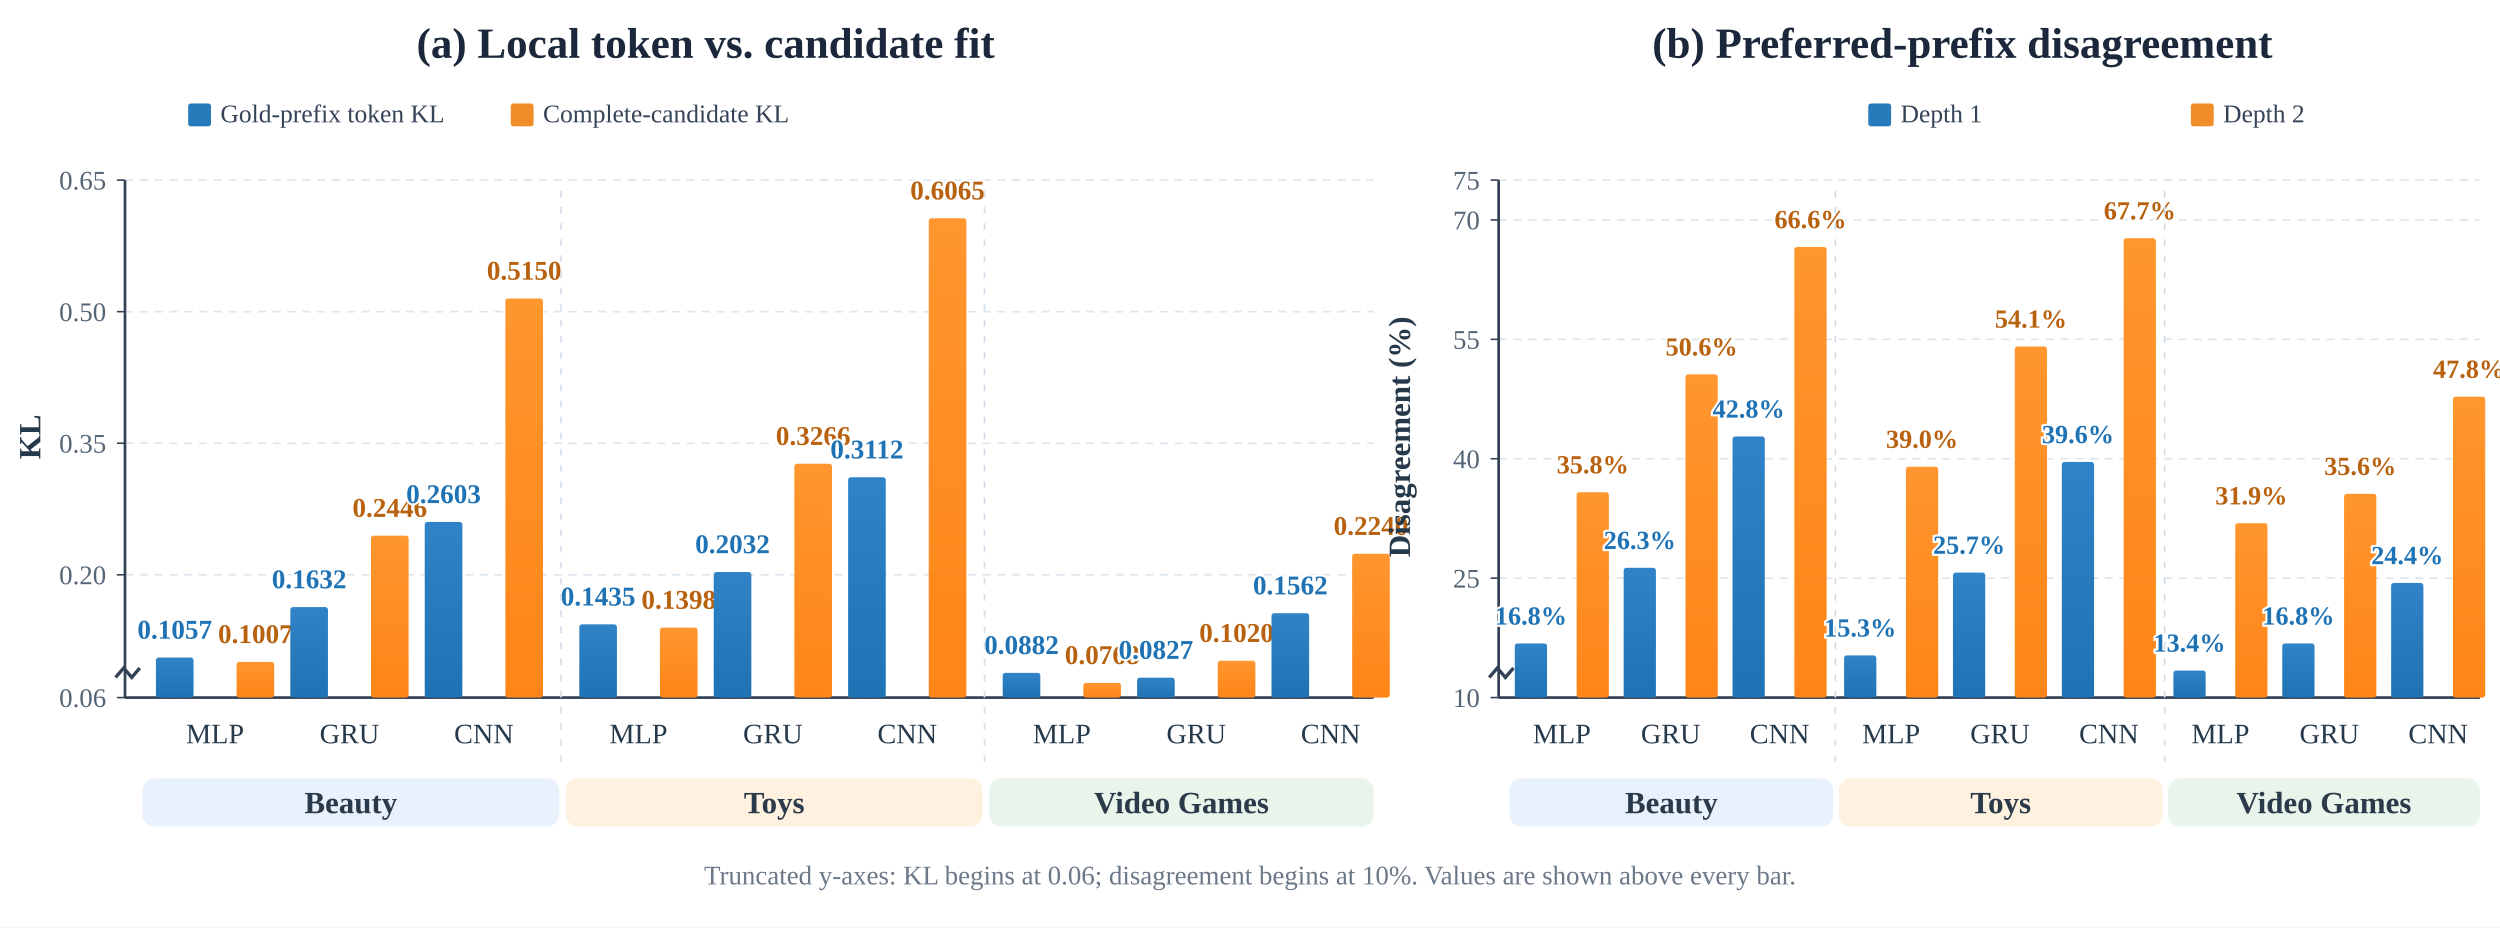
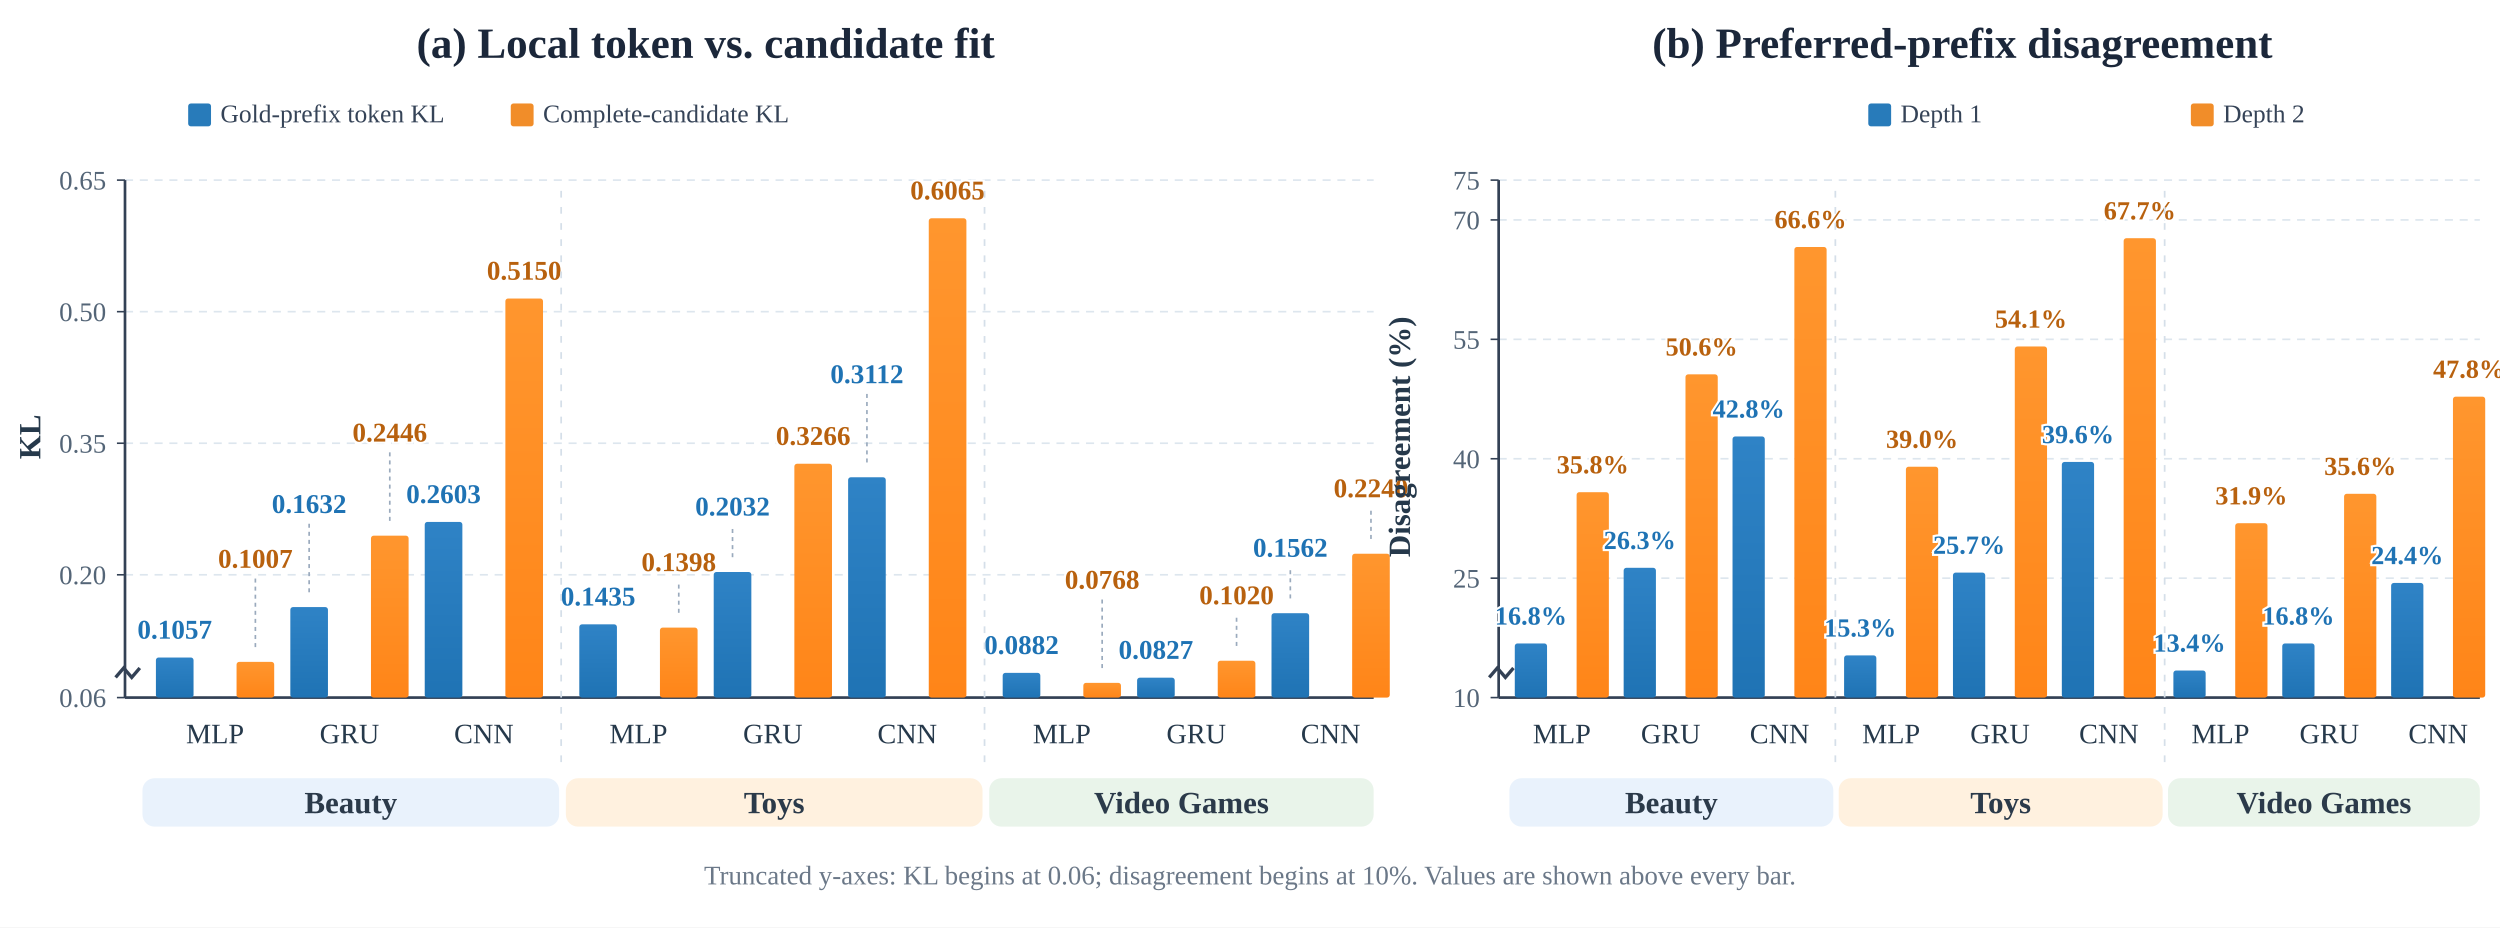
<svg xmlns="http://www.w3.org/2000/svg" width="1860" height="690" viewBox="0 0 1860 690">
  <defs>
    <linearGradient id="blue" x2="0" y2="1">
      <stop offset="0%" stop-color="#2F83C6" />
      <stop offset="100%" stop-color="#1F73B4" />
    </linearGradient>
    <linearGradient id="orange" x2="0" y2="1">
      <stop offset="0%" stop-color="#FF962E" />
      <stop offset="100%" stop-color="#FF8518" />
    </linearGradient>
  </defs>
  <rect width="1860" height="690" fill="white" />
  <text x="525" y="43" font-family="Times New Roman, Liberation Serif, serif" font-size="32" fill="#1B273A" text-anchor="middle" font-weight="bold">(a) Local token vs. candidate fit</text>
  <text x="1460" y="43" font-family="Times New Roman, Liberation Serif, serif" font-size="32" fill="#1B273A" text-anchor="middle" font-weight="bold">(b) Preferred-prefix disagreement</text>
  <rect x="140" y="77" width="17" height="17" rx="2" fill="#287BBA" />
  <text x="164" y="91" font-family="Times New Roman, Liberation Serif, serif" font-size="19" fill="#354357" text-anchor="start">Gold-prefix token KL</text>
  <rect x="380" y="77" width="17" height="17" rx="2" fill="#F18D29" />
  <text x="404" y="91" font-family="Times New Roman, Liberation Serif, serif" font-size="19" fill="#354357" text-anchor="start">Complete-candidate KL</text>
  <rect x="1390" y="77" width="17" height="17" rx="2" fill="#287BBA" />
  <text x="1414" y="91" font-family="Times New Roman, Liberation Serif, serif" font-size="19" fill="#354357" text-anchor="start">Depth 1</text>
  <rect x="1630" y="77" width="17" height="17" rx="2" fill="#F18D29" />
  <text x="1654" y="91" font-family="Times New Roman, Liberation Serif, serif" font-size="19" fill="#354357" text-anchor="start">Depth 2</text>
  <rect x="106" y="579" width="310" height="36" rx="9" fill="#E9F2FC" />
  <text x="261" y="605" font-family="Times New Roman, Liberation Serif, serif" font-size="23" fill="#2B3A4A" text-anchor="middle" font-weight="bold">Beauty</text>
  <rect x="421" y="579" width="310" height="36" rx="9" fill="#FFF1DF" />
  <text x="576" y="605" font-family="Times New Roman, Liberation Serif, serif" font-size="23" fill="#2B3A4A" text-anchor="middle" font-weight="bold">Toys</text>
  <rect x="736" y="579" width="286" height="36" rx="9" fill="#E9F4EA" />
  <text x="879" y="605" font-family="Times New Roman, Liberation Serif, serif" font-size="23" fill="#2B3A4A" text-anchor="middle" font-weight="bold">Video Games</text>
  <line x1="93" y1="519" x2="1022" y2="519" stroke="#DDE6EE" stroke-width="1.25" stroke-dasharray="6 5" />
  <line x1="87" y1="519" x2="93" y2="519" stroke="#334155" stroke-width="1.2" />
  <text x="79" y="526" font-family="Times New Roman, Liberation Serif, serif" font-size="20" fill="#546577" text-anchor="end">0.06</text>
  <line x1="93" y1="427.644" x2="1022" y2="427.644" stroke="#DDE6EE" stroke-width="1.25" stroke-dasharray="6 5" />
  <line x1="87" y1="427.644" x2="93" y2="427.644" stroke="#334155" stroke-width="1.2" />
  <text x="79" y="434.644" font-family="Times New Roman, Liberation Serif, serif" font-size="20" fill="#546577" text-anchor="end">0.20</text>
  <line x1="93" y1="329.763" x2="1022" y2="329.763" stroke="#DDE6EE" stroke-width="1.25" stroke-dasharray="6 5" />
  <line x1="87" y1="329.763" x2="93" y2="329.763" stroke="#334155" stroke-width="1.2" />
  <text x="79" y="336.763" font-family="Times New Roman, Liberation Serif, serif" font-size="20" fill="#546577" text-anchor="end">0.35</text>
  <line x1="93" y1="231.881" x2="1022" y2="231.881" stroke="#DDE6EE" stroke-width="1.25" stroke-dasharray="6 5" />
  <line x1="87" y1="231.881" x2="93" y2="231.881" stroke="#334155" stroke-width="1.2" />
  <text x="79" y="238.881" font-family="Times New Roman, Liberation Serif, serif" font-size="20" fill="#546577" text-anchor="end">0.50</text>
  <line x1="93" y1="134" x2="1022" y2="134" stroke="#DDE6EE" stroke-width="1.25" stroke-dasharray="6 5" />
  <line x1="87" y1="134" x2="93" y2="134" stroke="#334155" stroke-width="1.2" />
  <text x="79" y="141" font-family="Times New Roman, Liberation Serif, serif" font-size="20" fill="#546577" text-anchor="end">0.65</text>
  <line x1="93" y1="134" x2="93" y2="519" stroke="#334155" stroke-width="2" />
  <line x1="93" y1="519" x2="1022" y2="519" stroke="#334155" stroke-width="2" />
  <path d="M86 504 l6 -7 l6 7 l6 -7" fill="none" stroke="#334155" stroke-width="2.5" />
  <text x="30" y="325" transform="rotate(-90 30 325)" font-family="Times New Roman, Liberation Serif, serif" font-size="23" font-weight="bold" fill="#26394B" text-anchor="middle">KL</text>
  <rect x="116.00" y="489.18" width="28" height="29.82" fill="url(#blue)" rx="2" />
  <text x="130" y="475.18" font-family="Times New Roman, Liberation Serif, serif" font-size="20.2" fill="#1F73B4" text-anchor="middle" font-weight="bold" stroke="white" stroke-width="3.2" paint-order="stroke">0.1057</text>
  <rect x="176.00" y="492.44" width="28" height="26.56" fill="url(#orange)" rx="2" />
-   <text x="190" y="478.44" font-family="Times New Roman, Liberation Serif, serif" font-size="20.2" fill="#B8610E" text-anchor="middle" font-weight="bold" stroke="white" stroke-width="3.2" paint-order="stroke">0.1007</text>
+   <text x="190" y="422.44" font-family="Times New Roman, Liberation Serif, serif" font-size="20.2" fill="#B8610E" text-anchor="middle" font-weight="bold" stroke="white" stroke-width="3.2" paint-order="stroke">0.1007</text>
  <text x="160" y="553" font-family="Times New Roman, Liberation Serif, serif" font-size="21" fill="#26394B" text-anchor="middle">MLP</text>
  <rect x="216.00" y="451.66" width="28" height="67.34" fill="url(#blue)" rx="2" />
-   <text x="230" y="437.66" font-family="Times New Roman, Liberation Serif, serif" font-size="20.2" fill="#1F73B4" text-anchor="middle" font-weight="bold" stroke="white" stroke-width="3.2" paint-order="stroke">0.1632</text>
+   <text x="230" y="381.66" font-family="Times New Roman, Liberation Serif, serif" font-size="20.2" fill="#1F73B4" text-anchor="middle" font-weight="bold" stroke="white" stroke-width="3.2" paint-order="stroke">0.1632</text>
  <rect x="276.00" y="398.54" width="28" height="120.46" fill="url(#orange)" rx="2" />
-   <text x="290" y="384.54" font-family="Times New Roman, Liberation Serif, serif" font-size="20.2" fill="#B8610E" text-anchor="middle" font-weight="bold" stroke="white" stroke-width="3.2" paint-order="stroke">0.2446</text>
+   <text x="290" y="328.54" font-family="Times New Roman, Liberation Serif, serif" font-size="20.2" fill="#B8610E" text-anchor="middle" font-weight="bold" stroke="white" stroke-width="3.2" paint-order="stroke">0.2446</text>
  <text x="260" y="553" font-family="Times New Roman, Liberation Serif, serif" font-size="21" fill="#26394B" text-anchor="middle">GRU</text>
  <rect x="316.00" y="388.30" width="28" height="130.70" fill="url(#blue)" rx="2" />
  <text x="330" y="374.30" font-family="Times New Roman, Liberation Serif, serif" font-size="20.2" fill="#1F73B4" text-anchor="middle" font-weight="bold" stroke="white" stroke-width="3.2" paint-order="stroke">0.2603</text>
  <rect x="376.00" y="222.09" width="28" height="296.91" fill="url(#orange)" rx="2" />
  <text x="390" y="208.09" font-family="Times New Roman, Liberation Serif, serif" font-size="20.2" fill="#B8610E" text-anchor="middle" font-weight="bold" stroke="white" stroke-width="3.2" paint-order="stroke">0.5150</text>
  <text x="360" y="553" font-family="Times New Roman, Liberation Serif, serif" font-size="21" fill="#26394B" text-anchor="middle">CNN</text>
  <rect x="431.00" y="464.51" width="28" height="54.49" fill="url(#blue)" rx="2" />
  <text x="445" y="450.51" font-family="Times New Roman, Liberation Serif, serif" font-size="20.2" fill="#1F73B4" text-anchor="middle" font-weight="bold" stroke="white" stroke-width="3.2" paint-order="stroke">0.1435</text>
  <rect x="491.00" y="466.93" width="28" height="52.07" fill="url(#orange)" rx="2" />
-   <text x="505" y="452.93" font-family="Times New Roman, Liberation Serif, serif" font-size="20.2" fill="#B8610E" text-anchor="middle" font-weight="bold" stroke="white" stroke-width="3.2" paint-order="stroke">0.1398</text>
+   <text x="505" y="424.93" font-family="Times New Roman, Liberation Serif, serif" font-size="20.2" fill="#B8610E" text-anchor="middle" font-weight="bold" stroke="white" stroke-width="3.2" paint-order="stroke">0.1398</text>
  <text x="475" y="553" font-family="Times New Roman, Liberation Serif, serif" font-size="21" fill="#26394B" text-anchor="middle">MLP</text>
  <rect x="531.00" y="425.56" width="28" height="93.44" fill="url(#blue)" rx="2" />
-   <text x="545" y="411.56" font-family="Times New Roman, Liberation Serif, serif" font-size="20.2" fill="#1F73B4" text-anchor="middle" font-weight="bold" stroke="white" stroke-width="3.2" paint-order="stroke">0.2032</text>
+   <text x="545" y="383.56" font-family="Times New Roman, Liberation Serif, serif" font-size="20.2" fill="#1F73B4" text-anchor="middle" font-weight="bold" stroke="white" stroke-width="3.2" paint-order="stroke">0.2032</text>
  <rect x="591.00" y="345.03" width="28" height="173.97" fill="url(#orange)" rx="2" />
  <text x="605" y="331.03" font-family="Times New Roman, Liberation Serif, serif" font-size="20.2" fill="#B8610E" text-anchor="middle" font-weight="bold" stroke="white" stroke-width="3.2" paint-order="stroke">0.3266</text>
  <text x="575" y="553" font-family="Times New Roman, Liberation Serif, serif" font-size="21" fill="#26394B" text-anchor="middle">GRU</text>
  <rect x="631.00" y="355.08" width="28" height="163.92" fill="url(#blue)" rx="2" />
-   <text x="645" y="341.08" font-family="Times New Roman, Liberation Serif, serif" font-size="20.2" fill="#1F73B4" text-anchor="middle" font-weight="bold" stroke="white" stroke-width="3.2" paint-order="stroke">0.3112</text>
+   <text x="645" y="285.08" font-family="Times New Roman, Liberation Serif, serif" font-size="20.2" fill="#1F73B4" text-anchor="middle" font-weight="bold" stroke="white" stroke-width="3.2" paint-order="stroke">0.3112</text>
  <rect x="691.00" y="162.39" width="28" height="356.61" fill="url(#orange)" rx="2" />
  <text x="705" y="148.39" font-family="Times New Roman, Liberation Serif, serif" font-size="20.2" fill="#B8610E" text-anchor="middle" font-weight="bold" stroke="white" stroke-width="3.2" paint-order="stroke">0.6065</text>
  <text x="675" y="553" font-family="Times New Roman, Liberation Serif, serif" font-size="21" fill="#26394B" text-anchor="middle">CNN</text>
  <rect x="746.00" y="500.60" width="28" height="18.40" fill="url(#blue)" rx="2" />
  <text x="760" y="486.60" font-family="Times New Roman, Liberation Serif, serif" font-size="20.2" fill="#1F73B4" text-anchor="middle" font-weight="bold" stroke="white" stroke-width="3.2" paint-order="stroke">0.0882</text>
  <rect x="806.00" y="508.04" width="28" height="10.96" fill="url(#orange)" rx="2" />
-   <text x="820" y="494.04" font-family="Times New Roman, Liberation Serif, serif" font-size="20.2" fill="#B8610E" text-anchor="middle" font-weight="bold" stroke="white" stroke-width="3.2" paint-order="stroke">0.0768</text>
+   <text x="820" y="438.04" font-family="Times New Roman, Liberation Serif, serif" font-size="20.2" fill="#B8610E" text-anchor="middle" font-weight="bold" stroke="white" stroke-width="3.2" paint-order="stroke">0.0768</text>
  <text x="790" y="553" font-family="Times New Roman, Liberation Serif, serif" font-size="21" fill="#26394B" text-anchor="middle">MLP</text>
  <rect x="846.00" y="504.19" width="28" height="14.81" fill="url(#blue)" rx="2" />
  <text x="860" y="490.19" font-family="Times New Roman, Liberation Serif, serif" font-size="20.2" fill="#1F73B4" text-anchor="middle" font-weight="bold" stroke="white" stroke-width="3.2" paint-order="stroke">0.0827</text>
  <rect x="906.00" y="491.59" width="28" height="27.41" fill="url(#orange)" rx="2" />
-   <text x="920" y="477.59" font-family="Times New Roman, Liberation Serif, serif" font-size="20.2" fill="#B8610E" text-anchor="middle" font-weight="bold" stroke="white" stroke-width="3.2" paint-order="stroke">0.1020</text>
+   <text x="920" y="449.59" font-family="Times New Roman, Liberation Serif, serif" font-size="20.2" fill="#B8610E" text-anchor="middle" font-weight="bold" stroke="white" stroke-width="3.2" paint-order="stroke">0.1020</text>
  <text x="890" y="553" font-family="Times New Roman, Liberation Serif, serif" font-size="21" fill="#26394B" text-anchor="middle">GRU</text>
  <rect x="946.00" y="456.23" width="28" height="62.77" fill="url(#blue)" rx="2" />
-   <text x="960" y="442.23" font-family="Times New Roman, Liberation Serif, serif" font-size="20.2" fill="#1F73B4" text-anchor="middle" font-weight="bold" stroke="white" stroke-width="3.2" paint-order="stroke">0.1562</text>
+   <text x="960" y="414.23" font-family="Times New Roman, Liberation Serif, serif" font-size="20.2" fill="#1F73B4" text-anchor="middle" font-weight="bold" stroke="white" stroke-width="3.2" paint-order="stroke">0.1562</text>
  <rect x="1006.00" y="411.98" width="28" height="107.02" fill="url(#orange)" rx="2" />
-   <text x="1020" y="397.98" font-family="Times New Roman, Liberation Serif, serif" font-size="20.2" fill="#B8610E" text-anchor="middle" font-weight="bold" stroke="white" stroke-width="3.2" paint-order="stroke">0.2240</text>
+   <text x="1020" y="369.98" font-family="Times New Roman, Liberation Serif, serif" font-size="20.2" fill="#B8610E" text-anchor="middle" font-weight="bold" stroke="white" stroke-width="3.2" paint-order="stroke">0.2240</text>
  <text x="990" y="553" font-family="Times New Roman, Liberation Serif, serif" font-size="21" fill="#26394B" text-anchor="middle">CNN</text>
  <line x1="417.5" y1="142" x2="417.5" y2="568" stroke="#D5DFE9" stroke-width="1.3" stroke-dasharray="5 7" />
  <line x1="732.5" y1="142" x2="732.5" y2="568" stroke="#D5DFE9" stroke-width="1.3" stroke-dasharray="5 7" />
  <rect x="1123" y="579" width="241" height="36" rx="9" fill="#E9F2FC" />
  <text x="1243.5" y="605" font-family="Times New Roman, Liberation Serif, serif" font-size="23" fill="#2B3A4A" text-anchor="middle" font-weight="bold">Beauty</text>
  <rect x="1368" y="579" width="241" height="36" rx="9" fill="#FFF1DF" />
  <text x="1488.5" y="605" font-family="Times New Roman, Liberation Serif, serif" font-size="23" fill="#2B3A4A" text-anchor="middle" font-weight="bold">Toys</text>
  <rect x="1613" y="579" width="232" height="36" rx="9" fill="#E9F4EA" />
  <text x="1729" y="605" font-family="Times New Roman, Liberation Serif, serif" font-size="23" fill="#2B3A4A" text-anchor="middle" font-weight="bold">Video Games</text>
  <line x1="1115" y1="519" x2="1845" y2="519" stroke="#DDE6EE" stroke-width="1.25" stroke-dasharray="6 5" />
  <line x1="1109" y1="519" x2="1115" y2="519" stroke="#334155" stroke-width="1.2" />
  <text x="1101" y="526" font-family="Times New Roman, Liberation Serif, serif" font-size="20" fill="#546577" text-anchor="end">10</text>
  <line x1="1115" y1="430.154" x2="1845" y2="430.154" stroke="#DDE6EE" stroke-width="1.25" stroke-dasharray="6 5" />
  <line x1="1109" y1="430.154" x2="1115" y2="430.154" stroke="#334155" stroke-width="1.2" />
  <text x="1101" y="437.154" font-family="Times New Roman, Liberation Serif, serif" font-size="20" fill="#546577" text-anchor="end">25</text>
  <line x1="1115" y1="341.308" x2="1845" y2="341.308" stroke="#DDE6EE" stroke-width="1.25" stroke-dasharray="6 5" />
  <line x1="1109" y1="341.308" x2="1115" y2="341.308" stroke="#334155" stroke-width="1.2" />
  <text x="1101" y="348.308" font-family="Times New Roman, Liberation Serif, serif" font-size="20" fill="#546577" text-anchor="end">40</text>
  <line x1="1115" y1="252.462" x2="1845" y2="252.462" stroke="#DDE6EE" stroke-width="1.25" stroke-dasharray="6 5" />
  <line x1="1109" y1="252.462" x2="1115" y2="252.462" stroke="#334155" stroke-width="1.2" />
  <text x="1101" y="259.462" font-family="Times New Roman, Liberation Serif, serif" font-size="20" fill="#546577" text-anchor="end">55</text>
  <line x1="1115" y1="163.615" x2="1845" y2="163.615" stroke="#DDE6EE" stroke-width="1.25" stroke-dasharray="6 5" />
  <line x1="1109" y1="163.615" x2="1115" y2="163.615" stroke="#334155" stroke-width="1.2" />
  <text x="1101" y="170.615" font-family="Times New Roman, Liberation Serif, serif" font-size="20" fill="#546577" text-anchor="end">70</text>
  <line x1="1115" y1="134" x2="1845" y2="134" stroke="#DDE6EE" stroke-width="1.25" stroke-dasharray="6 5" />
  <line x1="1109" y1="134" x2="1115" y2="134" stroke="#334155" stroke-width="1.2" />
  <text x="1101" y="141" font-family="Times New Roman, Liberation Serif, serif" font-size="20" fill="#546577" text-anchor="end">75</text>
  <line x1="1115" y1="134" x2="1115" y2="519" stroke="#334155" stroke-width="2" />
  <line x1="1115" y1="519" x2="1845" y2="519" stroke="#334155" stroke-width="2" />
  <path d="M1108 504 l6 -7 l6 7 l6 -7" fill="none" stroke="#334155" stroke-width="2.5" />
  <text x="1049" y="325" transform="rotate(-90 1049 325)" font-family="Times New Roman, Liberation Serif, serif" font-size="23" font-weight="bold" fill="#26394B" text-anchor="middle">Disagreement (%)</text>
  <rect x="1127.00" y="478.72" width="24" height="40.28" fill="url(#blue)" rx="2" />
  <text x="1139" y="464.72" font-family="Times New Roman, Liberation Serif, serif" font-size="19.5" fill="#1F73B4" text-anchor="middle" font-weight="bold" stroke="white" stroke-width="3.2" paint-order="stroke">16.8%</text>
  <rect x="1173.00" y="366.18" width="24" height="152.82" fill="url(#orange)" rx="2" />
  <text x="1185" y="352.18" font-family="Times New Roman, Liberation Serif, serif" font-size="19.5" fill="#B8610E" text-anchor="middle" font-weight="bold" stroke="white" stroke-width="3.2" paint-order="stroke">35.8%</text>
  <text x="1162" y="553" font-family="Times New Roman, Liberation Serif, serif" font-size="21" fill="#26394B" text-anchor="middle">MLP</text>
  <rect x="1208.00" y="422.45" width="24" height="96.55" fill="url(#blue)" rx="2" />
  <text x="1220" y="408.45" font-family="Times New Roman, Liberation Serif, serif" font-size="19.5" fill="#1F73B4" text-anchor="middle" font-weight="bold" stroke="white" stroke-width="3.2" paint-order="stroke">26.3%</text>
  <rect x="1254.00" y="278.52" width="24" height="240.48" fill="url(#orange)" rx="2" />
  <text x="1266" y="264.52" font-family="Times New Roman, Liberation Serif, serif" font-size="19.5" fill="#B8610E" text-anchor="middle" font-weight="bold" stroke="white" stroke-width="3.2" paint-order="stroke">50.6%</text>
  <text x="1243" y="553" font-family="Times New Roman, Liberation Serif, serif" font-size="21" fill="#26394B" text-anchor="middle">GRU</text>
  <rect x="1289.00" y="324.72" width="24" height="194.28" fill="url(#blue)" rx="2" />
  <text x="1301" y="310.72" font-family="Times New Roman, Liberation Serif, serif" font-size="19.5" fill="#1F73B4" text-anchor="middle" font-weight="bold" stroke="white" stroke-width="3.2" paint-order="stroke">42.8%</text>
  <rect x="1335.00" y="183.75" width="24" height="335.25" fill="url(#orange)" rx="2" />
  <text x="1347" y="169.75" font-family="Times New Roman, Liberation Serif, serif" font-size="19.5" fill="#B8610E" text-anchor="middle" font-weight="bold" stroke="white" stroke-width="3.2" paint-order="stroke">66.6%</text>
  <text x="1324" y="553" font-family="Times New Roman, Liberation Serif, serif" font-size="21" fill="#26394B" text-anchor="middle">CNN</text>
  <rect x="1372.00" y="487.61" width="24" height="31.39" fill="url(#blue)" rx="2" />
  <text x="1384" y="473.61" font-family="Times New Roman, Liberation Serif, serif" font-size="19.5" fill="#1F73B4" text-anchor="middle" font-weight="bold" stroke="white" stroke-width="3.2" paint-order="stroke">15.3%</text>
  <rect x="1418.00" y="347.23" width="24" height="171.77" fill="url(#orange)" rx="2" />
  <text x="1430" y="333.23" font-family="Times New Roman, Liberation Serif, serif" font-size="19.5" fill="#B8610E" text-anchor="middle" font-weight="bold" stroke="white" stroke-width="3.2" paint-order="stroke">39.0%</text>
  <text x="1407" y="553" font-family="Times New Roman, Liberation Serif, serif" font-size="21" fill="#26394B" text-anchor="middle">MLP</text>
  <rect x="1453.00" y="426.01" width="24" height="92.99" fill="url(#blue)" rx="2" />
  <text x="1465" y="412.01" font-family="Times New Roman, Liberation Serif, serif" font-size="19.5" fill="#1F73B4" text-anchor="middle" font-weight="bold" stroke="white" stroke-width="3.2" paint-order="stroke">25.7%</text>
  <rect x="1499.00" y="257.79" width="24" height="261.21" fill="url(#orange)" rx="2" />
  <text x="1511" y="243.79" font-family="Times New Roman, Liberation Serif, serif" font-size="19.5" fill="#B8610E" text-anchor="middle" font-weight="bold" stroke="white" stroke-width="3.2" paint-order="stroke">54.1%</text>
  <text x="1488" y="553" font-family="Times New Roman, Liberation Serif, serif" font-size="21" fill="#26394B" text-anchor="middle">GRU</text>
  <rect x="1534.00" y="343.68" width="24" height="175.32" fill="url(#blue)" rx="2" />
  <text x="1546" y="329.68" font-family="Times New Roman, Liberation Serif, serif" font-size="19.5" fill="#1F73B4" text-anchor="middle" font-weight="bold" stroke="white" stroke-width="3.2" paint-order="stroke">39.6%</text>
  <rect x="1580.00" y="177.24" width="24" height="341.76" fill="url(#orange)" rx="2" />
  <text x="1592" y="163.24" font-family="Times New Roman, Liberation Serif, serif" font-size="19.5" fill="#B8610E" text-anchor="middle" font-weight="bold" stroke="white" stroke-width="3.2" paint-order="stroke">67.7%</text>
  <text x="1569" y="553" font-family="Times New Roman, Liberation Serif, serif" font-size="21" fill="#26394B" text-anchor="middle">CNN</text>
  <rect x="1617.00" y="498.86" width="24" height="20.14" fill="url(#blue)" rx="2" />
  <text x="1629" y="484.86" font-family="Times New Roman, Liberation Serif, serif" font-size="19.5" fill="#1F73B4" text-anchor="middle" font-weight="bold" stroke="white" stroke-width="3.2" paint-order="stroke">13.4%</text>
  <rect x="1663.00" y="389.28" width="24" height="129.72" fill="url(#orange)" rx="2" />
  <text x="1675" y="375.28" font-family="Times New Roman, Liberation Serif, serif" font-size="19.5" fill="#B8610E" text-anchor="middle" font-weight="bold" stroke="white" stroke-width="3.2" paint-order="stroke">31.9%</text>
  <text x="1652" y="553" font-family="Times New Roman, Liberation Serif, serif" font-size="21" fill="#26394B" text-anchor="middle">MLP</text>
  <rect x="1698.00" y="478.72" width="24" height="40.28" fill="url(#blue)" rx="2" />
  <text x="1710" y="464.72" font-family="Times New Roman, Liberation Serif, serif" font-size="19.5" fill="#1F73B4" text-anchor="middle" font-weight="bold" stroke="white" stroke-width="3.2" paint-order="stroke">16.8%</text>
  <rect x="1744.00" y="367.37" width="24" height="151.63" fill="url(#orange)" rx="2" />
  <text x="1756" y="353.37" font-family="Times New Roman, Liberation Serif, serif" font-size="19.5" fill="#B8610E" text-anchor="middle" font-weight="bold" stroke="white" stroke-width="3.2" paint-order="stroke">35.6%</text>
  <text x="1733" y="553" font-family="Times New Roman, Liberation Serif, serif" font-size="21" fill="#26394B" text-anchor="middle">GRU</text>
  <rect x="1779.00" y="433.71" width="24" height="85.29" fill="url(#blue)" rx="2" />
  <text x="1791" y="419.71" font-family="Times New Roman, Liberation Serif, serif" font-size="19.5" fill="#1F73B4" text-anchor="middle" font-weight="bold" stroke="white" stroke-width="3.2" paint-order="stroke">24.4%</text>
  <rect x="1825.00" y="295.11" width="24" height="223.89" fill="url(#orange)" rx="2" />
  <text x="1837" y="281.11" font-family="Times New Roman, Liberation Serif, serif" font-size="19.5" fill="#B8610E" text-anchor="middle" font-weight="bold" stroke="white" stroke-width="3.2" paint-order="stroke">47.8%</text>
  <text x="1814" y="553" font-family="Times New Roman, Liberation Serif, serif" font-size="21" fill="#26394B" text-anchor="middle">CNN</text>
  <line x1="1365.5" y1="142" x2="1365.5" y2="568" stroke="#D5DFE9" stroke-width="1.3" stroke-dasharray="5 7" />
  <line x1="1610.5" y1="142" x2="1610.5" y2="568" stroke="#D5DFE9" stroke-width="1.3" stroke-dasharray="5 7" />
  <text x="930" y="658" font-family="Times New Roman, Liberation Serif, serif" font-size="20" fill="#6B7888" text-anchor="middle">Truncated y-axes: KL begins at 0.06; disagreement begins at 10%. Values are shown above every bar.</text>
+   <line x1="190" y1="481.44" x2="190" y2="429.44" stroke="#9AAABD" stroke-width="1.25" stroke-dasharray="3 3" />
+   <line x1="230" y1="440.66" x2="230" y2="388.66" stroke="#9AAABD" stroke-width="1.25" stroke-dasharray="3 3" />
+   <line x1="290" y1="387.54" x2="290" y2="335.54" stroke="#9AAABD" stroke-width="1.25" stroke-dasharray="3 3" />
+   <line x1="505" y1="455.93" x2="505" y2="431.93" stroke="#9AAABD" stroke-width="1.25" stroke-dasharray="3 3" />
+   <line x1="545" y1="414.56" x2="545" y2="390.56" stroke="#9AAABD" stroke-width="1.25" stroke-dasharray="3 3" />
+   <line x1="645" y1="344.08" x2="645" y2="292.08" stroke="#9AAABD" stroke-width="1.25" stroke-dasharray="3 3" />
+   <line x1="820" y1="497.04" x2="820" y2="445.04" stroke="#9AAABD" stroke-width="1.25" stroke-dasharray="3 3" />
+   <line x1="920" y1="480.59" x2="920" y2="456.59" stroke="#9AAABD" stroke-width="1.25" stroke-dasharray="3 3" />
+   <line x1="960" y1="445.23" x2="960" y2="421.23" stroke="#9AAABD" stroke-width="1.25" stroke-dasharray="3 3" />
+   <line x1="1020" y1="400.98" x2="1020" y2="376.98" stroke="#9AAABD" stroke-width="1.25" stroke-dasharray="3 3" />
</svg>
